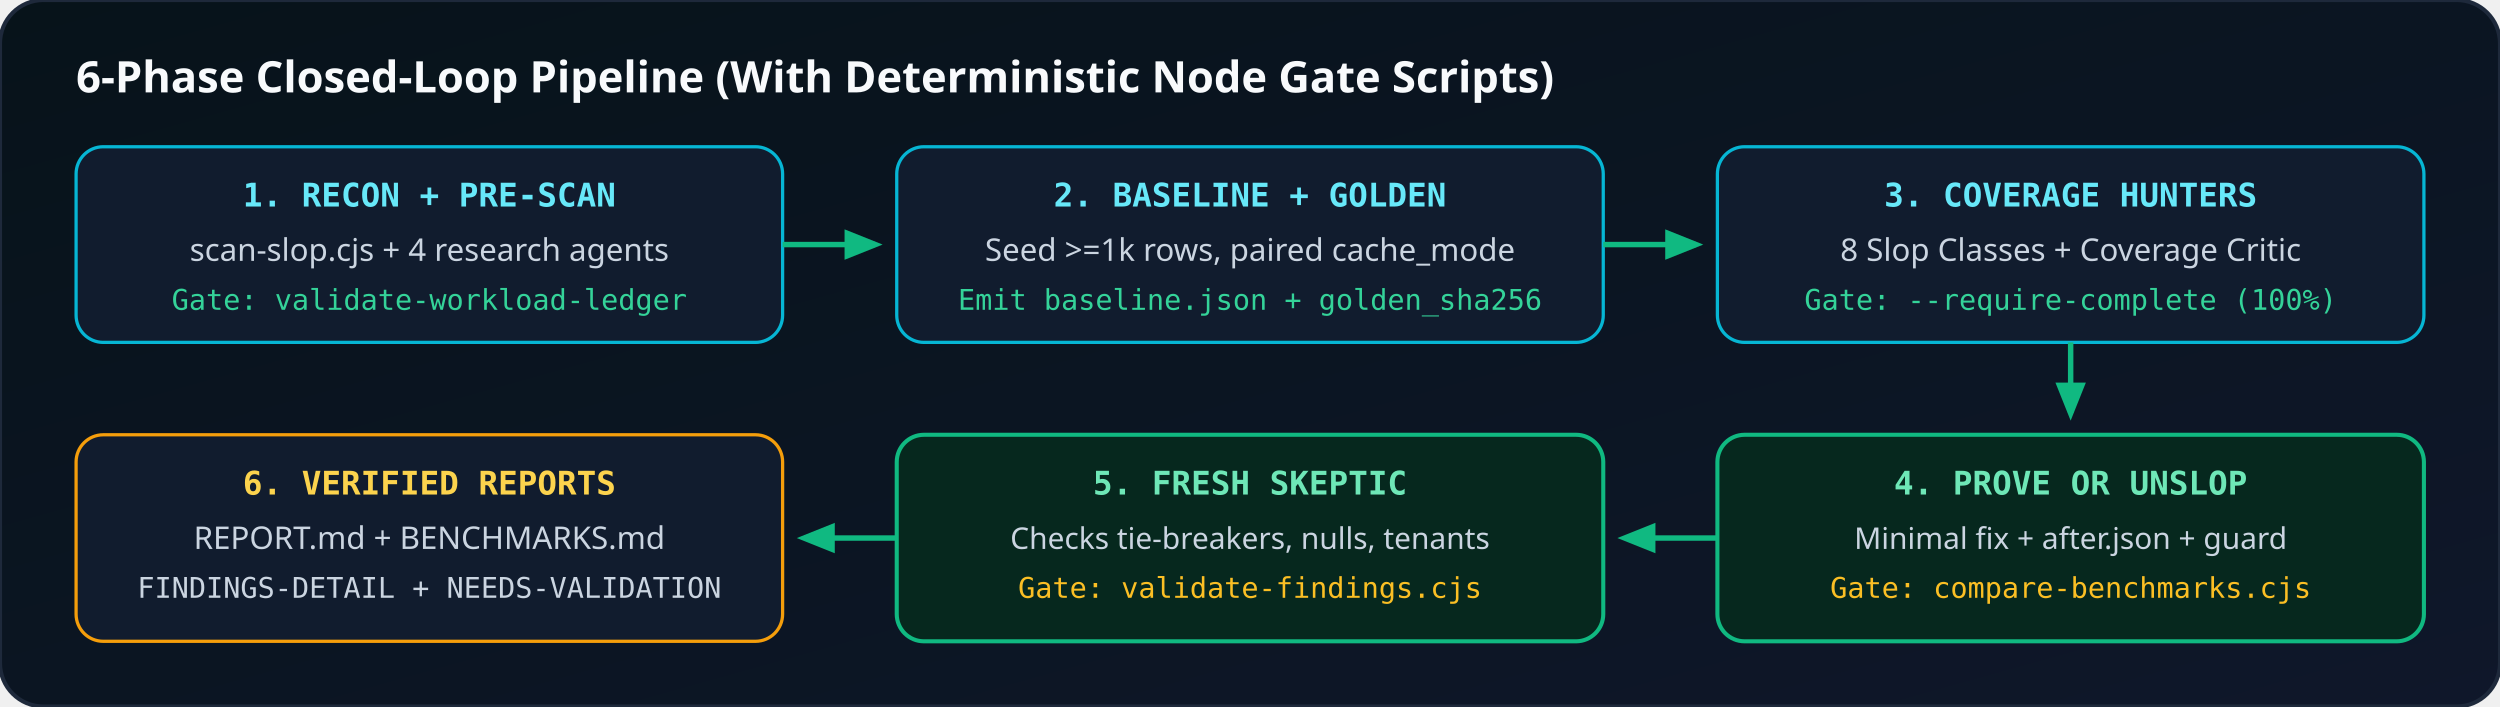
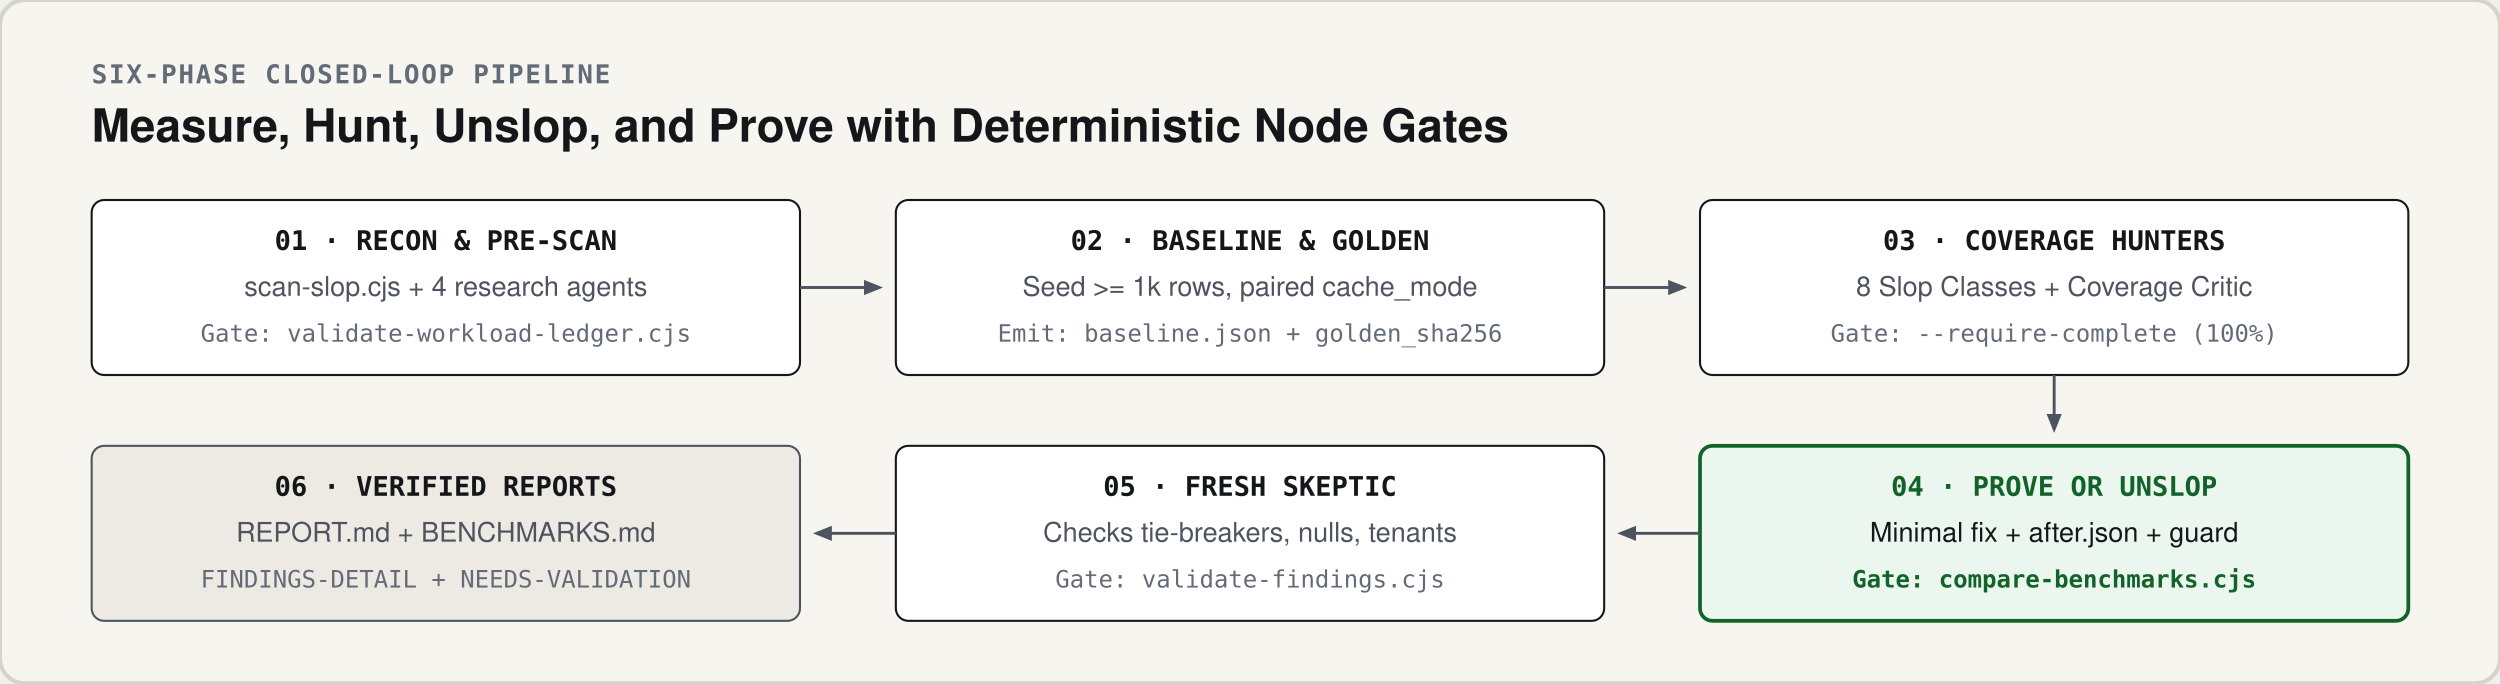
- <svg xmlns="http://www.w3.org/2000/svg" viewBox="0 0 920 260" width="920" height="260" role="img" aria-label="Six-phase closed-loop pipeline">
+ <svg xmlns="http://www.w3.org/2000/svg" viewBox="0 0 1200 328" width="1200" height="328" role="img" aria-labelledby="arch-title arch-desc">
  <defs>
-     <linearGradient id="flowBg" x1="0%" y1="0%" x2="100%" y2="100%">
-       <stop offset="0%" stop-color="#07131A" />
-       <stop offset="100%" stop-color="#0F172A" />
-     </linearGradient>
-     <marker id="arrow" viewBox="0 0 10 10" refX="8" refY="5" markerWidth="7" markerHeight="7" orient="auto-start-reverse">
-       <path d="M0 1 L10 5 L0 9 Z" fill="#10B981" />
+     <marker id="arrow" viewBox="0 0 10 10" refX="8" refY="5" markerWidth="6.5" markerHeight="6.5" orient="auto-start-reverse">
+       <path d="M0 1 L10 5 L0 9 Z" fill="#4E545F" />
    </marker>
  </defs>
-   <rect width="920" height="260" rx="16" fill="url(#flowBg)" stroke="#1E293B" stroke-width="1.5" />
-   <text x="28" y="34" fill="#F8FAFC" font-family="ui-sans-serif, system-ui, sans-serif" font-size="16" font-weight="700">6-Phase Closed-Loop Pipeline (With Deterministic Node Gate Scripts)</text>
-   <rect x="28" y="54" width="260" height="72" rx="10" fill="#111C2E" stroke="#06B6D4" stroke-width="1.2" />
-   <text x="158" y="76" text-anchor="middle" fill="#67E8F9" font-family="ui-monospace, monospace" font-size="12" font-weight="700">1. RECON + PRE-SCAN</text>
-   <text x="158" y="96" text-anchor="middle" fill="#CBD5E1" font-family="ui-sans-serif, sans-serif" font-size="11.5">scan-slop.cjs + 4 research agents</text>
-   <text x="158" y="114" text-anchor="middle" fill="#34D399" font-family="ui-monospace, monospace" font-size="10.5">Gate: validate-workload-ledger</text>
-   <line x1="288" y1="90" x2="322" y2="90" stroke="#10B981" stroke-width="2" marker-end="url(#arrow)" />
-   <rect x="330" y="54" width="260" height="72" rx="10" fill="#111C2E" stroke="#06B6D4" stroke-width="1.2" />
-   <text x="460" y="76" text-anchor="middle" fill="#67E8F9" font-family="ui-monospace, monospace" font-size="12" font-weight="700">2. BASELINE + GOLDEN</text>
-   <text x="460" y="96" text-anchor="middle" fill="#CBD5E1" font-family="ui-sans-serif, sans-serif" font-size="11.5">Seed &gt;=1k rows, paired cache_mode</text>
-   <text x="460" y="114" text-anchor="middle" fill="#34D399" font-family="ui-monospace, monospace" font-size="10.5">Emit baseline.json + golden_sha256</text>
-   <line x1="590" y1="90" x2="624" y2="90" stroke="#10B981" stroke-width="2" marker-end="url(#arrow)" />
-   <rect x="632" y="54" width="260" height="72" rx="10" fill="#111C2E" stroke="#06B6D4" stroke-width="1.2" />
-   <text x="762" y="76" text-anchor="middle" fill="#67E8F9" font-family="ui-monospace, monospace" font-size="12" font-weight="700">3. COVERAGE HUNTERS</text>
-   <text x="762" y="96" text-anchor="middle" fill="#CBD5E1" font-family="ui-sans-serif, sans-serif" font-size="11.5">8 Slop Classes + Coverage Critic</text>
-   <text x="762" y="114" text-anchor="middle" fill="#34D399" font-family="ui-monospace, monospace" font-size="10.5">Gate: --require-complete (100%)</text>
-   <line x1="762" y1="126" x2="762" y2="152" stroke="#10B981" stroke-width="2" marker-end="url(#arrow)" />
-   <rect x="632" y="160" width="260" height="76" rx="10" fill="#06281E" stroke="#10B981" stroke-width="1.5" />
-   <text x="762" y="182" text-anchor="middle" fill="#6EE7B7" font-family="ui-monospace, monospace" font-size="12" font-weight="700">4. PROVE OR UNSLOP</text>
-   <text x="762" y="202" text-anchor="middle" fill="#CBD5E1" font-family="ui-sans-serif, sans-serif" font-size="11">Minimal fix + after.json + guard</text>
-   <text x="762" y="220" text-anchor="middle" fill="#FBBF24" font-family="ui-monospace, monospace" font-size="10.5">Gate: compare-benchmarks.cjs</text>
-   <line x1="632" y1="198" x2="598" y2="198" stroke="#10B981" stroke-width="2" marker-end="url(#arrow)" />
-   <rect x="330" y="160" width="260" height="76" rx="10" fill="#06281E" stroke="#10B981" stroke-width="1.5" />
-   <text x="460" y="182" text-anchor="middle" fill="#6EE7B7" font-family="ui-monospace, monospace" font-size="12" font-weight="700">5. FRESH SKEPTIC</text>
-   <text x="460" y="202" text-anchor="middle" fill="#CBD5E1" font-family="ui-sans-serif, sans-serif" font-size="11">Checks tie-breakers, nulls, tenants</text>
-   <text x="460" y="220" text-anchor="middle" fill="#FBBF24" font-family="ui-monospace, monospace" font-size="10.5">Gate: validate-findings.cjs</text>
-   <line x1="330" y1="198" x2="296" y2="198" stroke="#10B981" stroke-width="2" marker-end="url(#arrow)" />
-   <rect x="28" y="160" width="260" height="76" rx="10" fill="#111C2E" stroke="#F59E0B" stroke-width="1.2" />
-   <text x="158" y="182" text-anchor="middle" fill="#FCD34D" font-family="ui-monospace, monospace" font-size="12" font-weight="700">6. VERIFIED REPORTS</text>
-   <text x="158" y="202" text-anchor="middle" fill="#CBD5E1" font-family="ui-sans-serif, sans-serif" font-size="11.5">REPORT.md + BENCHMARKS.md</text>
-   <text x="158" y="220" text-anchor="middle" fill="#CBD5E1" font-family="ui-monospace, monospace" font-size="10.5">FINDINGS-DETAIL + NEEDS-VALIDATION</text>
+   <rect x="0" y="0" width="1200" height="328" rx="12" fill="#F6F5F0" stroke="#D6D3C8" stroke-width="2" />
+   <text x="44" y="40" fill="#646B78" font-family="ui-monospace, SFMono-Regular, Menlo, Consolas, monospace" font-size="12.5" font-weight="600" letter-spacing="0.8">SIX-PHASE CLOSED-LOOP PIPELINE</text>
+   <text x="44" y="68" fill="#141619" font-family="-apple-system, BlinkMacSystemFont, Segoe UI, Helvetica, Arial, sans-serif" font-size="22" font-weight="700">Measure, Hunt, Unslop, and Prove with Deterministic Node Gates</text>
+   <rect x="44" y="96" width="340" height="84" rx="6" fill="#FFFFFF" stroke="#141619" stroke-width="1" />
+   <text x="214" y="120" text-anchor="middle" fill="#141619" font-family="ui-monospace, SFMono-Regular, Menlo, Consolas, monospace" font-size="13" font-weight="700">01 · RECON &amp; PRE-SCAN</text>
+   <text x="214" y="142" text-anchor="middle" fill="#4E545F" font-family="-apple-system, BlinkMacSystemFont, Segoe UI, Helvetica, Arial, sans-serif" font-size="13">scan-slop.cjs + 4 research agents</text>
+   <text x="214" y="164" text-anchor="middle" fill="#646B78" font-family="ui-monospace, SFMono-Regular, Menlo, Consolas, monospace" font-size="11.5">Gate: validate-workload-ledger.cjs</text>
+   <line x1="384" y1="138" x2="422" y2="138" stroke="#4E545F" stroke-width="1.4" marker-end="url(#arrow)" />
+   <rect x="430" y="96" width="340" height="84" rx="6" fill="#FFFFFF" stroke="#141619" stroke-width="1" />
+   <text x="600" y="120" text-anchor="middle" fill="#141619" font-family="ui-monospace, SFMono-Regular, Menlo, Consolas, monospace" font-size="13" font-weight="700">02 · BASELINE &amp; GOLDEN</text>
+   <text x="600" y="142" text-anchor="middle" fill="#4E545F" font-family="-apple-system, BlinkMacSystemFont, Segoe UI, Helvetica, Arial, sans-serif" font-size="13">Seed &gt;= 1k rows, paired cache_mode</text>
+   <text x="600" y="164" text-anchor="middle" fill="#646B78" font-family="ui-monospace, SFMono-Regular, Menlo, Consolas, monospace" font-size="11.5">Emit: baseline.json + golden_sha256</text>
+   <line x1="770" y1="138" x2="808" y2="138" stroke="#4E545F" stroke-width="1.4" marker-end="url(#arrow)" />
+   <rect x="816" y="96" width="340" height="84" rx="6" fill="#FFFFFF" stroke="#141619" stroke-width="1" />
+   <text x="986" y="120" text-anchor="middle" fill="#141619" font-family="ui-monospace, SFMono-Regular, Menlo, Consolas, monospace" font-size="13" font-weight="700">03 · COVERAGE HUNTERS</text>
+   <text x="986" y="142" text-anchor="middle" fill="#4E545F" font-family="-apple-system, BlinkMacSystemFont, Segoe UI, Helvetica, Arial, sans-serif" font-size="13">8 Slop Classes + Coverage Critic</text>
+   <text x="986" y="164" text-anchor="middle" fill="#646B78" font-family="ui-monospace, SFMono-Regular, Menlo, Consolas, monospace" font-size="11.5">Gate: --require-complete (100%)</text>
+   <line x1="986" y1="180" x2="986" y2="206" stroke="#4E545F" stroke-width="1.4" marker-end="url(#arrow)" />
+   <rect x="816" y="214" width="340" height="84" rx="6" fill="#EAF6EE" stroke="#116329" stroke-width="1.8" />
+   <text x="986" y="238" text-anchor="middle" fill="#116329" font-family="ui-monospace, SFMono-Regular, Menlo, Consolas, monospace" font-size="13" font-weight="700">04 · PROVE OR UNSLOP</text>
+   <text x="986" y="260" text-anchor="middle" fill="#141619" font-family="-apple-system, BlinkMacSystemFont, Segoe UI, Helvetica, Arial, sans-serif" font-size="13">Minimal fix + after.json + guard</text>
+   <text x="986" y="282" text-anchor="middle" fill="#116329" font-family="ui-monospace, SFMono-Regular, Menlo, Consolas, monospace" font-size="11.5" font-weight="700">Gate: compare-benchmarks.cjs</text>
+   <line x1="816" y1="256" x2="778" y2="256" stroke="#4E545F" stroke-width="1.4" marker-end="url(#arrow)" />
+   <rect x="430" y="214" width="340" height="84" rx="6" fill="#FFFFFF" stroke="#141619" stroke-width="1" />
+   <text x="600" y="238" text-anchor="middle" fill="#141619" font-family="ui-monospace, SFMono-Regular, Menlo, Consolas, monospace" font-size="13" font-weight="700">05 · FRESH SKEPTIC</text>
+   <text x="600" y="260" text-anchor="middle" fill="#4E545F" font-family="-apple-system, BlinkMacSystemFont, Segoe UI, Helvetica, Arial, sans-serif" font-size="13">Checks tie-breakers, nulls, tenants</text>
+   <text x="600" y="282" text-anchor="middle" fill="#646B78" font-family="ui-monospace, SFMono-Regular, Menlo, Consolas, monospace" font-size="11.5">Gate: validate-findings.cjs</text>
+   <line x1="430" y1="256" x2="392" y2="256" stroke="#4E545F" stroke-width="1.4" marker-end="url(#arrow)" />
+   <rect x="44" y="214" width="340" height="84" rx="6" fill="#ECEAE2" stroke="#4E545F" stroke-width="1" />
+   <text x="214" y="238" text-anchor="middle" fill="#141619" font-family="ui-monospace, SFMono-Regular, Menlo, Consolas, monospace" font-size="13" font-weight="700">06 · VERIFIED REPORTS</text>
+   <text x="214" y="260" text-anchor="middle" fill="#4E545F" font-family="-apple-system, BlinkMacSystemFont, Segoe UI, Helvetica, Arial, sans-serif" font-size="13">REPORT.md + BENCHMARKS.md</text>
+   <text x="214" y="282" text-anchor="middle" fill="#646B78" font-family="ui-monospace, SFMono-Regular, Menlo, Consolas, monospace" font-size="11.5">FINDINGS-DETAIL + NEEDS-VALIDATION</text>
</svg>
